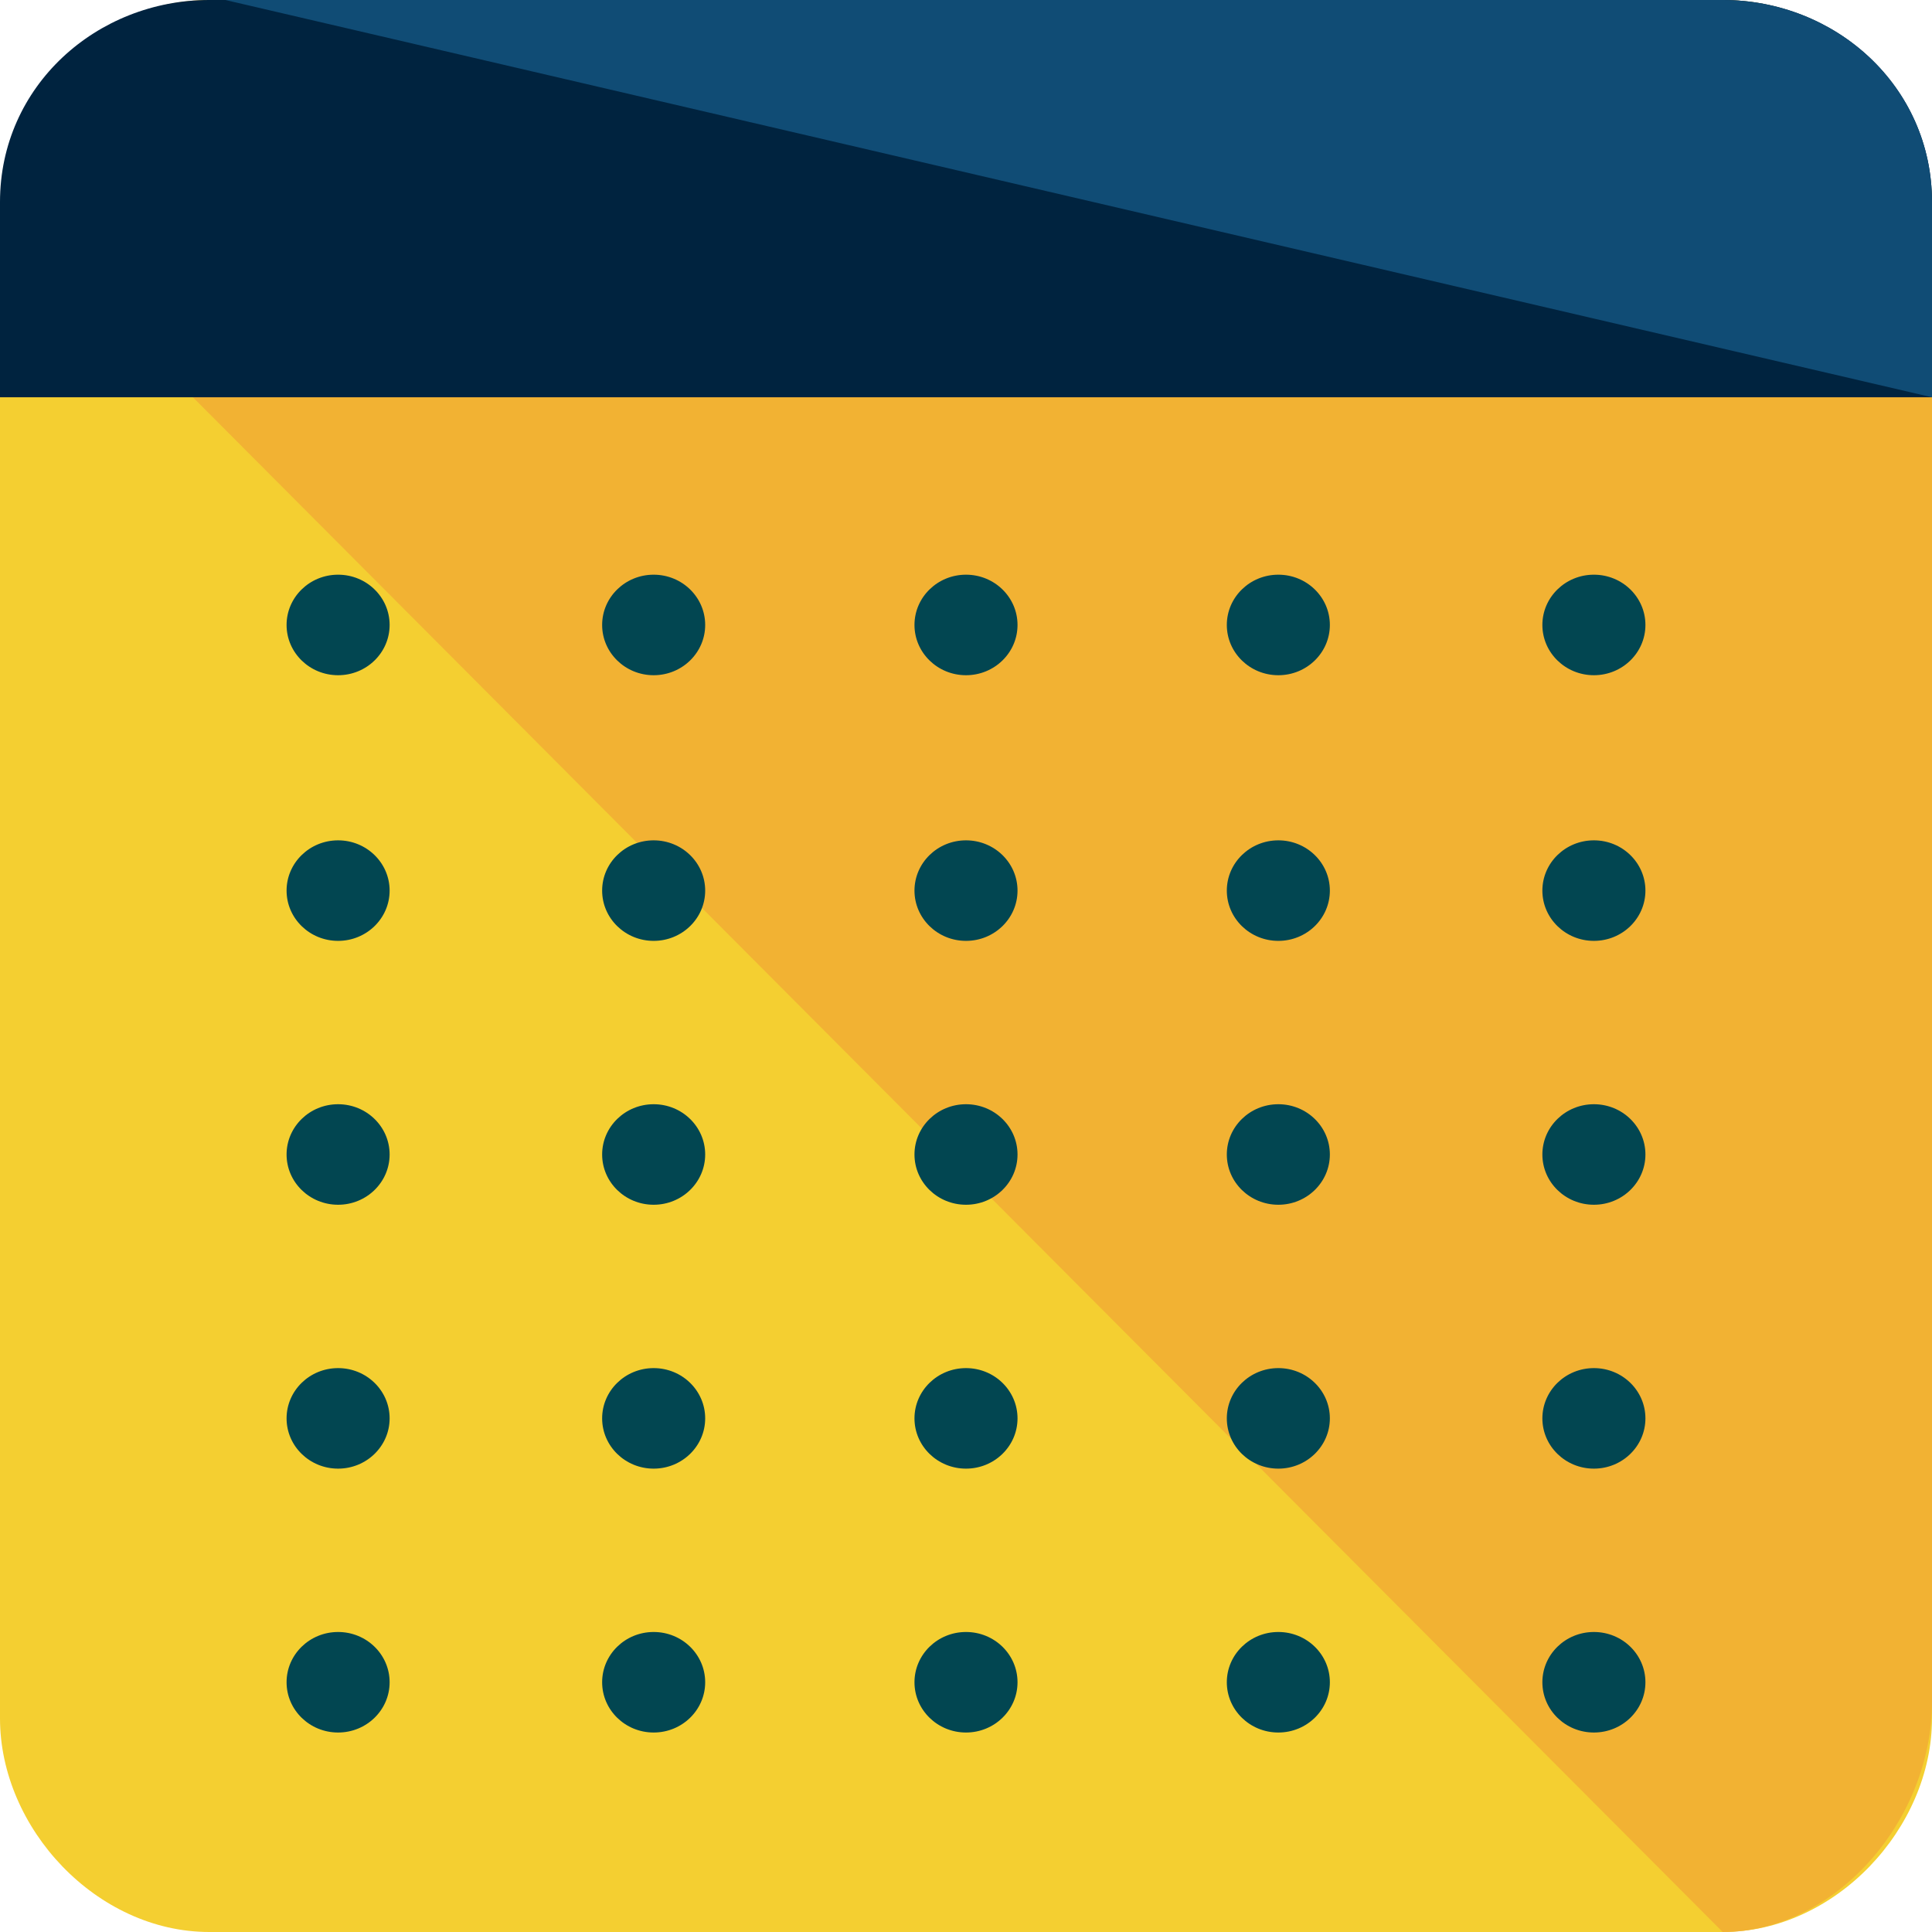
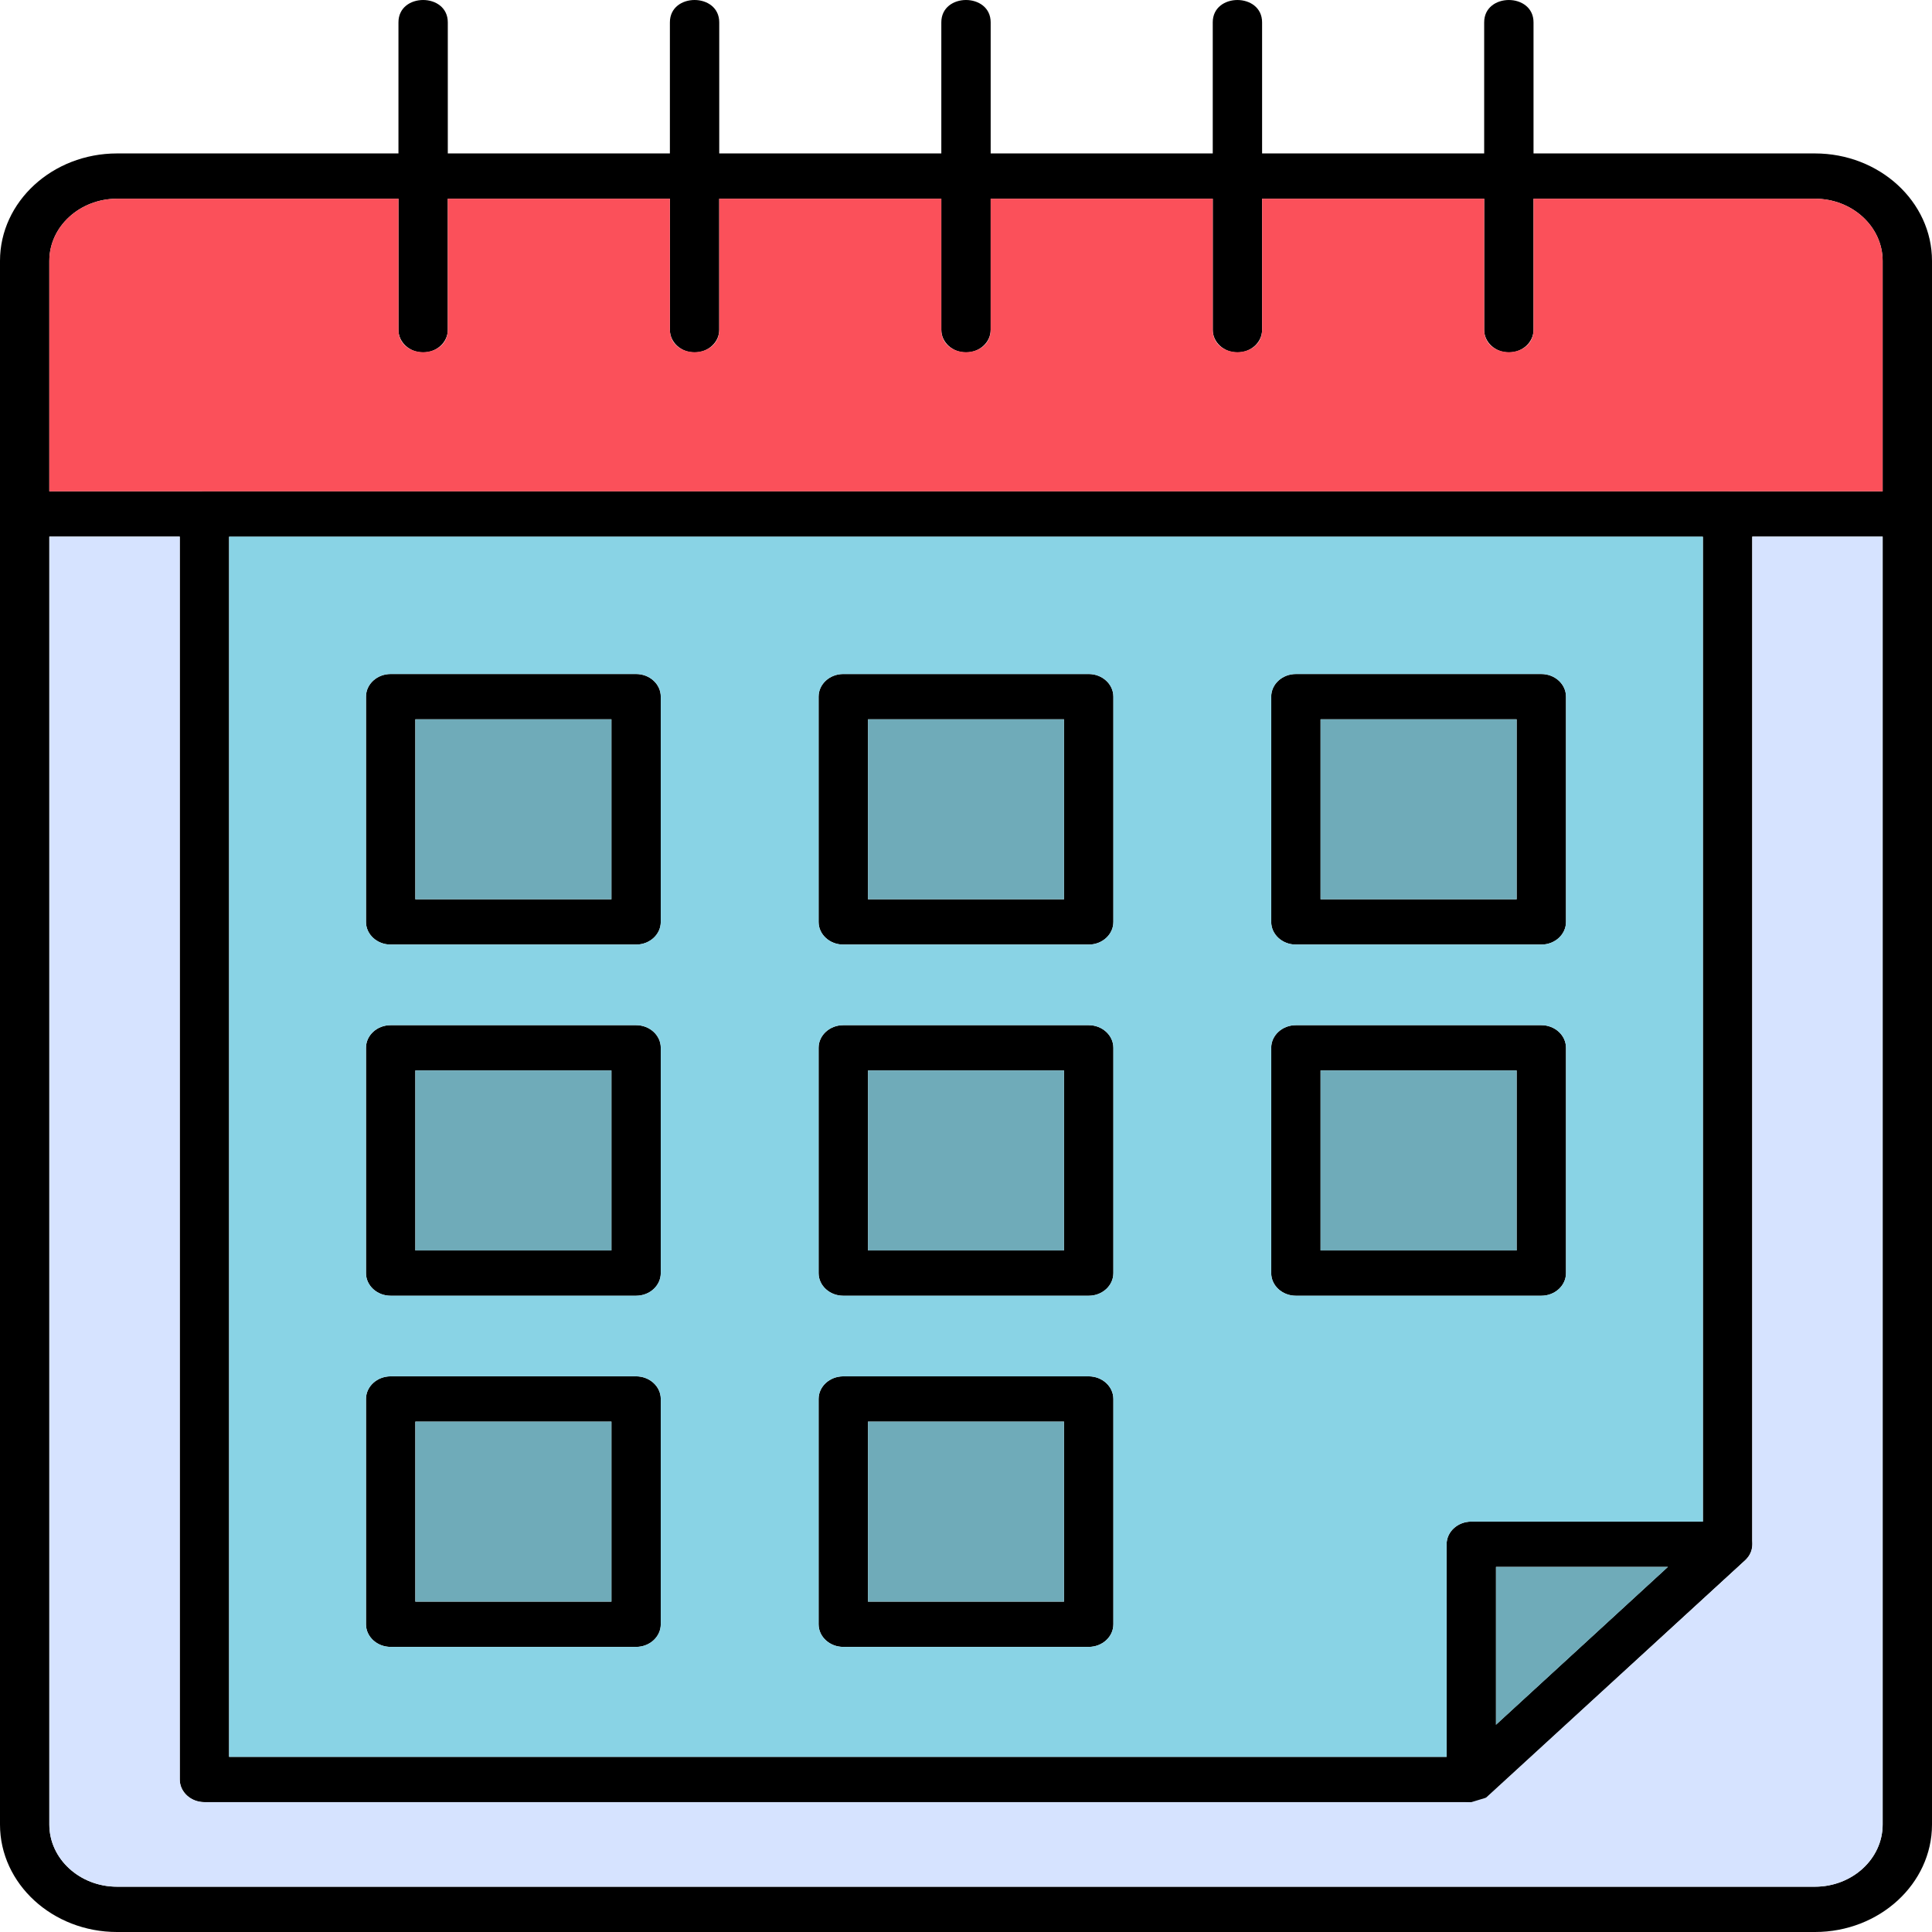
- <svg xmlns="http://www.w3.org/2000/svg" version="1.1" id="Layer_1" x="0px" y="0px" viewBox="0 0 24 24" xml:space="preserve" width="24" height="24">
-   <defs id="defs95" />
-   <path style="fill:#f4cf31;stroke-width:0.049" d="M 24,21.346 C 24,22.712 22.8,24 21.4,24 H 2.6 C 1.2,24 0,22.712 0,21.346 V 4.137 C 0,2.771 1.2,1.756 2.6,1.756 h 18.8 c 1.4,0 2.6,1.015 2.6,2.38 z" id="path2" />
-   <path style="fill:#f2b233;stroke-width:0.051" d="M 0.08,2.611 C 0.08,1.137 1.2,0 2.6,0 H 21.4 C 22.8,0 24,1.095 24,2.568 V 21.137 C 24,22.611 22.8,24 21.4,24" id="path4" />
-   <path style="fill:#00233f;stroke-width:0.051" d="M 21.4,0 H 2.6 C 1.2,0 0,1.069 0,2.509 V 4.935 H 24 V 2.509 C 24,1.069 22.8,0 21.4,0 Z" id="path6" />
-   <path style="fill:#104c75;stroke-width:0.051" d="M 24,4.935 V 2.509 C 24,1.069 22.8,0 21.4,0 H 2.8" id="path8" />
-   <g id="g48" transform="matrix(0.05,0,0,0.04878049,-0.3,0)">
-     <circle style="fill:#024651" cx="90" cy="226.8" r="12.8" id="circle10" />
-     <circle style="fill:#024651" cx="168.4" cy="226.8" r="12.8" id="circle12" />
-     <circle style="fill:#024651" cx="246" cy="226.8" r="12.8" id="circle14" />
-     <circle style="fill:#024651;fill-opacity:1" cx="323.6" cy="226.8" r="12.8" id="circle16" />
-     <circle style="fill:#024651" cx="90" cy="294" r="12.8" id="circle18" />
-     <circle style="fill:#024651" cx="168.4" cy="294" r="12.8" id="circle20" />
-     <circle style="fill:#024651" cx="246" cy="294" r="12.8" id="circle22" />
-     <circle style="fill:#024651;fill-opacity:1" cx="323.6" cy="294" r="12.8" id="circle24" />
-     <circle style="fill:#024651;fill-opacity:1" cx="402" cy="294" r="12.8" id="circle26" />
-     <circle style="fill:#024651" cx="90" cy="361.2" r="12.8" id="circle28" />
-     <circle style="fill:#024651;fill-opacity:1" cx="168.4" cy="361.2" r="12.8" id="circle30" />
-     <circle style="fill:#024651" cx="246" cy="361.2" r="12.8" id="circle32" />
-     <circle style="fill:#024651;fill-opacity:1" cx="323.6" cy="361.2" r="12.8" id="circle34" />
-     <circle style="fill:#024651;fill-opacity:1" cx="402" cy="361.2" r="12.8" id="circle36" />
-     <circle style="fill:#024651" cx="90" cy="428.4" r="12.8" id="circle38" />
-     <circle style="fill:#024651" cx="168.4" cy="428.4" r="12.8" id="circle40" />
-     <circle style="fill:#024651" cx="246" cy="428.4" r="12.8" id="circle42" />
-     <circle style="fill:#024651;fill-opacity:1" cx="323.6" cy="428.4" r="12.8" id="circle44" />
-     <circle style="fill:#024651;fill-opacity:1" cx="402" cy="428.4" r="12.8" id="circle46" />
-     <circle style="fill:#024651;fill-opacity:1" cx="402" cy="226.799" r="12.8" id="circle472" />
-     <circle style="fill:#024651" cx="90" cy="159.15" r="12.8" id="circle338" />
-     <circle style="fill:#024651" cx="168.4" cy="159.15" r="12.8" id="circle340" />
-     <circle style="fill:#024651" cx="246" cy="159.15" r="12.8" id="circle342" />
-     <circle style="fill:#024651;fill-opacity:1" cx="323.6" cy="159.15" r="12.8" id="circle344" />
-     <circle style="fill:#024651;fill-opacity:1" cx="402" cy="159.149" r="12.8" id="circle346" />
+ <svg xmlns="http://www.w3.org/2000/svg" xml:space="preserve" width="0.25in" height="0.25in" version="1.1" style="clip-rule:evenodd;fill-rule:evenodd;image-rendering:optimizeQuality;shape-rendering:geometricPrecision;text-rendering:geometricPrecision" viewBox="0 0 250 250" id="svg66">
+   <defs id="defs4">
+     <style type="text/css" id="style2">
+    
+     .fil0 {fill:black}
+     .fil3 {fill:#6FABB9}
+     .fil2 {fill:#89D3E5}
+     .fil4 {fill:#D6E3FF}
+     .fil1 {fill:#FB505A}
+    
+   </style>
+   </defs>
+   <g id="Layer_x0020_1" transform="translate(-70.27,-0.3025)">
+     <path class="fil0" d="M 305.121,250.303 H 85.417 C 77.064,250.303 70.27,244.064 70.27,236.397 V 34.061 c 0,-7.667 6.794,-13.904 15.147,-13.904 H 305.121 c 8.353,0 15.149,6.237 15.149,13.904 V 236.397 c 0,7.667 -6.797,13.906 -15.149,13.906 z M 85.417,26.017 c -4.834,0 -8.764,3.607 -8.764,8.044 V 236.397 c 0,4.436 3.93,8.044 8.764,8.044 H 305.121 c 4.834,0 8.762,-3.607 8.762,-8.044 V 34.061 c 0,-4.436 -3.929,-8.044 -8.762,-8.044 z" id="path7" style="stroke-width:0.153" />
+     <path class="fil0" d="M 317.074,69.742 H 73.464 c -4.203,0 -4.203,-5.861 0,-5.861 h 243.613 c 4.208,0 4.205,5.861 -0.003,5.861 z" id="path9" style="stroke-width:0.153" />
+     <path class="fil0" d="M 260.659,233.499 H 96.722 c -1.762,0 -3.193,-1.314 -3.193,-2.93 V 66.811 c 0,-1.618 1.43,-2.93 3.193,-2.93 H 293.818 c 1.762,0 3.193,1.313 3.193,2.93 V 200.131 c 0,0.778 -0.337,1.522 -0.935,2.073 l -33.158,30.437 c -0.599,0.545 -1.41,0.857 -2.256,0.857 z M 99.915,227.637 H 259.336 l 31.288,-28.718 V 69.743 H 99.915 V 227.638 Z" id="path11" style="stroke-width:0.153" />
+     <path class="fil0" d="m 260.659,233.499 c -1.751,0 -3.196,-1.305 -3.196,-2.93 l -0.003,-30.439 c 0,-1.618 1.433,-2.932 3.196,-2.932 h 33.162 c 2.824,0 4.269,3.156 2.256,5.003 l -33.158,30.439 c -0.608,0.56 -1.427,0.859 -2.256,0.859 z m 3.193,-30.439 v 20.436 l 22.26,-20.436 z" id="path13" style="stroke-width:0.153" />
+     <path class="fil0" d="m 125.023,45.906 c -1.762,0 -3.193,-1.313 -3.193,-2.93 V 3.196 c 0,-3.858 6.385,-3.858 6.385,0 V 42.976 c 0,1.619 -1.427,2.93 -3.193,2.93 z" id="path15" style="stroke-width:0.153" />
+     <path class="fil0" d="m 160.147,45.906 c -1.762,0 -3.193,-1.313 -3.193,-2.93 V 3.196 c 0,-3.858 6.385,-3.858 6.385,0 V 42.976 c 0,1.619 -1.427,2.93 -3.193,2.93 z" id="path17" style="stroke-width:0.153" />
+     <path class="fil0" d="m 195.27,45.906 c -1.762,0 -3.193,-1.313 -3.193,-2.93 V 3.196 c 0,-3.858 6.385,-3.858 6.385,0 V 42.976 c 0,1.619 -1.43,2.93 -3.193,2.93 z" id="path19" style="stroke-width:0.153" />
+     <path class="fil0" d="m 230.392,45.906 c -1.762,0 -3.193,-1.313 -3.193,-2.93 V 3.196 c 0,-3.856 6.385,-3.856 6.385,0 V 42.976 c 0,1.619 -1.43,2.93 -3.193,2.93 z" id="path21" style="stroke-width:0.153" />
+     <path class="fil0" d="m 265.515,45.906 c -1.762,0 -3.193,-1.313 -3.193,-2.93 V 3.196 c 0,-3.856 6.385,-3.856 6.385,0 V 42.976 c 0,1.619 -1.432,2.93 -3.193,2.93 z" id="path23" style="stroke-width:0.153" />
+     <path class="fil0" d="m 211.147,122.531 h -31.757 c -1.762,0 -3.193,-1.313 -3.193,-2.93 V 90.45 c 0,-1.618 1.43,-2.93 3.193,-2.93 h 31.757 c 1.762,0 3.193,1.313 3.193,2.93 v 29.151 c 0.003,1.618 -1.43,2.93 -3.193,2.93 z m -28.564,-5.861 h 25.372 V 93.38 H 182.583 Z" id="path25" style="stroke-width:0.153" />
+     <path class="fil0" d="m 152.582,122.531 h -31.76 c -1.762,0 -3.193,-1.313 -3.193,-2.93 V 90.45 c 0,-1.618 1.43,-2.93 3.193,-2.93 h 31.76 c 1.762,0 3.193,1.313 3.193,2.93 v 29.151 c 0,1.618 -1.427,2.93 -3.193,2.93 z m -28.567,-5.861 H 149.389 V 93.38 h -25.375 z" id="path27" style="stroke-width:0.153" />
+     <path class="fil0" d="m 269.717,122.531 h -31.76 c -1.762,0 -3.193,-1.313 -3.193,-2.93 V 90.45 c 0,-1.618 1.432,-2.93 3.193,-2.93 h 31.76 c 1.762,0 3.193,1.313 3.193,2.93 v 29.151 c 0,1.618 -1.43,2.93 -3.193,2.93 z m -28.567,-5.861 h 25.372 V 93.38 h -25.372 z" id="path29" style="stroke-width:0.153" />
+     <path class="fil0" d="m 211.147,167.973 h -31.757 c -1.762,0 -3.193,-1.314 -3.193,-2.93 v -29.154 c 0,-1.618 1.43,-2.93 3.193,-2.93 h 31.757 c 1.762,0 3.193,1.314 3.193,2.93 v 29.151 c 0.003,1.618 -1.43,2.932 -3.193,2.932 z M 182.583,162.111 h 25.372 V 138.821 H 182.583 Z" id="path31" style="stroke-width:0.153" />
+     <path class="fil0" d="m 152.582,167.973 h -31.76 c -1.762,0 -3.193,-1.314 -3.193,-2.93 v -29.154 c 0,-1.618 1.43,-2.93 3.193,-2.93 h 31.76 c 1.762,0 3.193,1.314 3.193,2.93 v 29.151 c 0,1.618 -1.427,2.932 -3.193,2.932 z m -28.567,-5.862 h 25.375 v -23.29 h -25.375 z" id="path33" style="stroke-width:0.153" />
+     <path class="fil0" d="m 269.717,167.973 h -31.76 c -1.762,0 -3.193,-1.314 -3.193,-2.93 v -29.154 c 0,-1.618 1.432,-2.93 3.193,-2.93 h 31.76 c 1.762,0 3.193,1.314 3.193,2.93 v 29.151 c 0,1.618 -1.43,2.932 -3.193,2.932 z m -28.567,-5.862 h 25.372 v -23.29 h -25.372 z" id="path35" style="stroke-width:0.153" />
+     <path class="fil0" d="m 211.147,213.411 h -31.757 c -1.762,0 -3.193,-1.314 -3.193,-2.93 v -29.151 c 0,-1.618 1.43,-2.93 3.193,-2.93 h 31.757 c 1.762,0 3.193,1.314 3.193,2.93 v 29.151 c 0.003,1.616 -1.43,2.93 -3.193,2.93 z m -28.564,-5.862 h 25.372 v -23.289 l -25.372,0.001 z" id="path37" style="stroke-width:0.153" />
+     <path class="fil0" d="m 152.582,213.411 h -31.76 c -1.762,0 -3.193,-1.314 -3.193,-2.93 v -29.151 c 0,-1.618 1.43,-2.93 3.193,-2.93 h 31.76 c 1.762,0 3.193,1.314 3.193,2.93 v 29.151 c 0,1.616 -1.427,2.93 -3.193,2.93 z m -28.567,-5.862 h 25.375 v -23.289 l -25.375,0.001 z" id="path39" style="stroke-width:0.153" />
+     <path class="fil1" d="M 96.722,63.881 H 313.883 V 34.059 c 0,-4.436 -3.929,-8.044 -8.762,-8.044 h -36.413 v 16.961 c 0,3.858 -6.385,3.856 -6.385,0 V 26.016 h -28.738 v 16.961 c 0,3.858 -6.385,3.855 -6.385,0 V 26.016 h -28.738 v 16.961 c 0,3.858 -6.385,3.855 -6.385,0 V 26.016 h -28.738 v 16.961 c 0,3.859 -6.385,3.855 -6.385,0 V 26.016 h -28.738 v 16.961 c 0,3.859 -6.385,3.855 -6.385,0 V 26.016 H 85.416 c -4.834,0 -8.764,3.607 -8.764,8.044 v 29.822 h 20.067 z" id="path41" style="stroke-width:0.153" />
+     <path class="fil2" d="m 214.339,135.889 v 29.151 c 0.003,1.618 -1.43,2.932 -3.193,2.932 h -31.757 c -1.762,0 -3.193,-1.314 -3.193,-2.93 v -29.154 c 0,-1.618 1.43,-2.93 3.193,-2.93 h 31.757 c 1.762,0 3.193,1.314 3.193,2.93 z m -3.193,-13.358 h -31.757 c -1.762,0 -3.193,-1.313 -3.193,-2.93 V 90.45 c 0,-1.618 1.43,-2.93 3.193,-2.93 h 31.757 c 1.762,0 3.193,1.313 3.193,2.93 v 29.151 c 0.003,1.618 -1.43,2.93 -3.193,2.93 z M 290.622,69.742 H 99.913 V 227.637 H 257.462 l -0.003,-27.507 c 0,-1.618 1.433,-2.932 3.196,-2.932 H 290.62 V 69.742 Z M 214.339,181.33 v 29.151 c 0.003,1.616 -1.43,2.93 -3.193,2.93 h -31.757 c -1.762,0 -3.193,-1.314 -3.193,-2.93 v -29.151 c 0,-1.618 1.43,-2.93 3.193,-2.93 h 31.757 c 1.762,0 3.193,1.314 3.193,2.93 z m 55.377,-13.359 h -31.76 c -1.762,0 -3.193,-1.314 -3.193,-2.93 v -29.154 c 0,-1.618 1.432,-2.93 3.193,-2.93 h 31.76 c 1.762,0 3.193,1.314 3.193,2.93 v 29.151 c 0,1.618 -1.43,2.932 -3.193,2.932 z m 0,-45.442 h -31.76 c -1.762,0 -3.193,-1.313 -3.193,-2.93 V 90.449 c 0,-1.618 1.432,-2.93 3.193,-2.93 h 31.76 c 1.762,0 3.193,1.313 3.193,2.93 v 29.151 c 0,1.618 -1.43,2.93 -3.193,2.93 z M 155.774,181.329 v 29.151 c 0,1.616 -1.427,2.93 -3.193,2.93 h -31.76 c -1.762,0 -3.193,-1.314 -3.193,-2.93 V 181.329 c 0,-1.618 1.43,-2.93 3.193,-2.93 h 31.76 c 1.762,0 3.193,1.314 3.193,2.93 z m -3.193,-13.359 h -31.76 c -1.762,0 -3.193,-1.314 -3.193,-2.93 v -29.154 c 0,-1.618 1.43,-2.93 3.193,-2.93 h 31.76 c 1.762,0 3.193,1.314 3.193,2.93 v 29.151 c 0,1.618 -1.427,2.932 -3.193,2.932 z m 0,-45.442 h -31.76 c -1.762,0 -3.193,-1.313 -3.193,-2.93 V 90.447 c 0,-1.618 1.43,-2.93 3.193,-2.93 h 31.76 c 1.762,0 3.193,1.313 3.193,2.93 v 29.151 c 0,1.618 -1.427,2.93 -3.193,2.93 z" id="path43" style="stroke-width:0.153" />
+     <polygon class="fil3" points="1299.69,1104.67 1299.69,945.71 1140.74,945.71 1140.74,1104.67 " id="polygon45" transform="matrix(0.1596302,0,0,0.1465152,59.05279,0.2581792)" />
+     <polygon class="fil3" points="1299.69,635.58 1140.74,635.58 1140.74,794.54 1299.69,794.54 " id="polygon47" transform="matrix(0.1596302,0,0,0.1465152,59.05279,0.2581792)" />
+     <polygon class="fil3" points="773.85,635.58 773.85,794.54 932.79,794.54 932.79,635.58 " id="polygon49" transform="matrix(0.1596302,0,0,0.1465152,59.05279,0.2581792)" />
+     <polygon class="fil3" points="773.85,1104.67 932.79,1104.67 932.79,945.71 773.85,945.71 " id="polygon51" transform="matrix(0.1596302,0,0,0.1465152,59.05279,0.2581792)" />
+     <polygon class="fil3" points="773.85,1414.81 932.79,1414.81 932.79,1255.85 773.85,1255.86 " id="polygon53" transform="matrix(0.1596302,0,0,0.1465152,59.05279,0.2581792)" />
+     <polygon class="fil3" points="406.95,1255.86 406.95,1414.81 565.91,1414.81 565.91,1255.85 " id="polygon55" transform="matrix(0.1596302,0,0,0.1465152,59.05279,0.2581792)" />
+     <polygon class="fil3" points="565.91,945.71 406.95,945.71 406.95,1104.67 565.91,1104.67 " id="polygon57" transform="matrix(0.1596302,0,0,0.1465152,59.05279,0.2581792)" />
+     <polygon class="fil3" points="565.91,635.58 406.95,635.58 406.95,794.54 565.91,794.54 " id="polygon59" transform="matrix(0.1596302,0,0,0.1465152,59.05279,0.2581792)" />
+     <path class="fil4" d="M 93.53,230.57 V 69.743 H 76.655 V 236.397 c 0,4.436 3.93,8.044 8.764,8.044 H 305.123 c 4.834,0 8.762,-3.607 8.762,-8.044 V 69.743 H 297.012 V 200.051 c 0.018,0.799 -0.271,1.546 -0.935,2.155 l -33.519,30.72 -1.896,0.574 H 96.724 c -1.762,0 -3.193,-1.314 -3.193,-2.93 z" id="path61" style="stroke-width:0.153" />
+     <polygon class="fil3" points="1282.95,1384.17 1282.95,1523.65 1422.41,1384.17 " id="polygon63" transform="matrix(0.1596302,0,0,0.1465152,59.05279,0.2581792)" />
  </g>
-   <g id="g62" transform="matrix(0.05,0,0,0.04878049,-0.3,0)">
- </g>
-   <g id="g64" transform="matrix(0.05,0,0,0.04878049,-0.3,0)">
- </g>
-   <g id="g66" transform="matrix(0.05,0,0,0.04878049,-0.3,0)">
- </g>
-   <g id="g68" transform="matrix(0.05,0,0,0.04878049,-0.3,0)">
- </g>
-   <g id="g70" transform="matrix(0.05,0,0,0.04878049,-0.3,0)">
- </g>
-   <g id="g72" transform="matrix(0.05,0,0,0.04878049,-0.3,0)">
- </g>
-   <g id="g74" transform="matrix(0.05,0,0,0.04878049,-0.3,0)">
- </g>
-   <g id="g76" transform="matrix(0.05,0,0,0.04878049,-0.3,0)">
- </g>
-   <g id="g78" transform="matrix(0.05,0,0,0.04878049,-0.3,0)">
- </g>
-   <g id="g80" transform="matrix(0.05,0,0,0.04878049,-0.3,0)">
- </g>
-   <g id="g82" transform="matrix(0.05,0,0,0.04878049,-0.3,0)">
- </g>
-   <g id="g84" transform="matrix(0.05,0,0,0.04878049,-0.3,0)">
- </g>
-   <g id="g86" transform="matrix(0.05,0,0,0.04878049,-0.3,0)">
- </g>
-   <g id="g88" transform="matrix(0.05,0,0,0.04878049,-0.3,0)">
- </g>
-   <g id="g90" transform="matrix(0.05,0,0,0.04878049,-0.3,0)">
- </g>
</svg>
